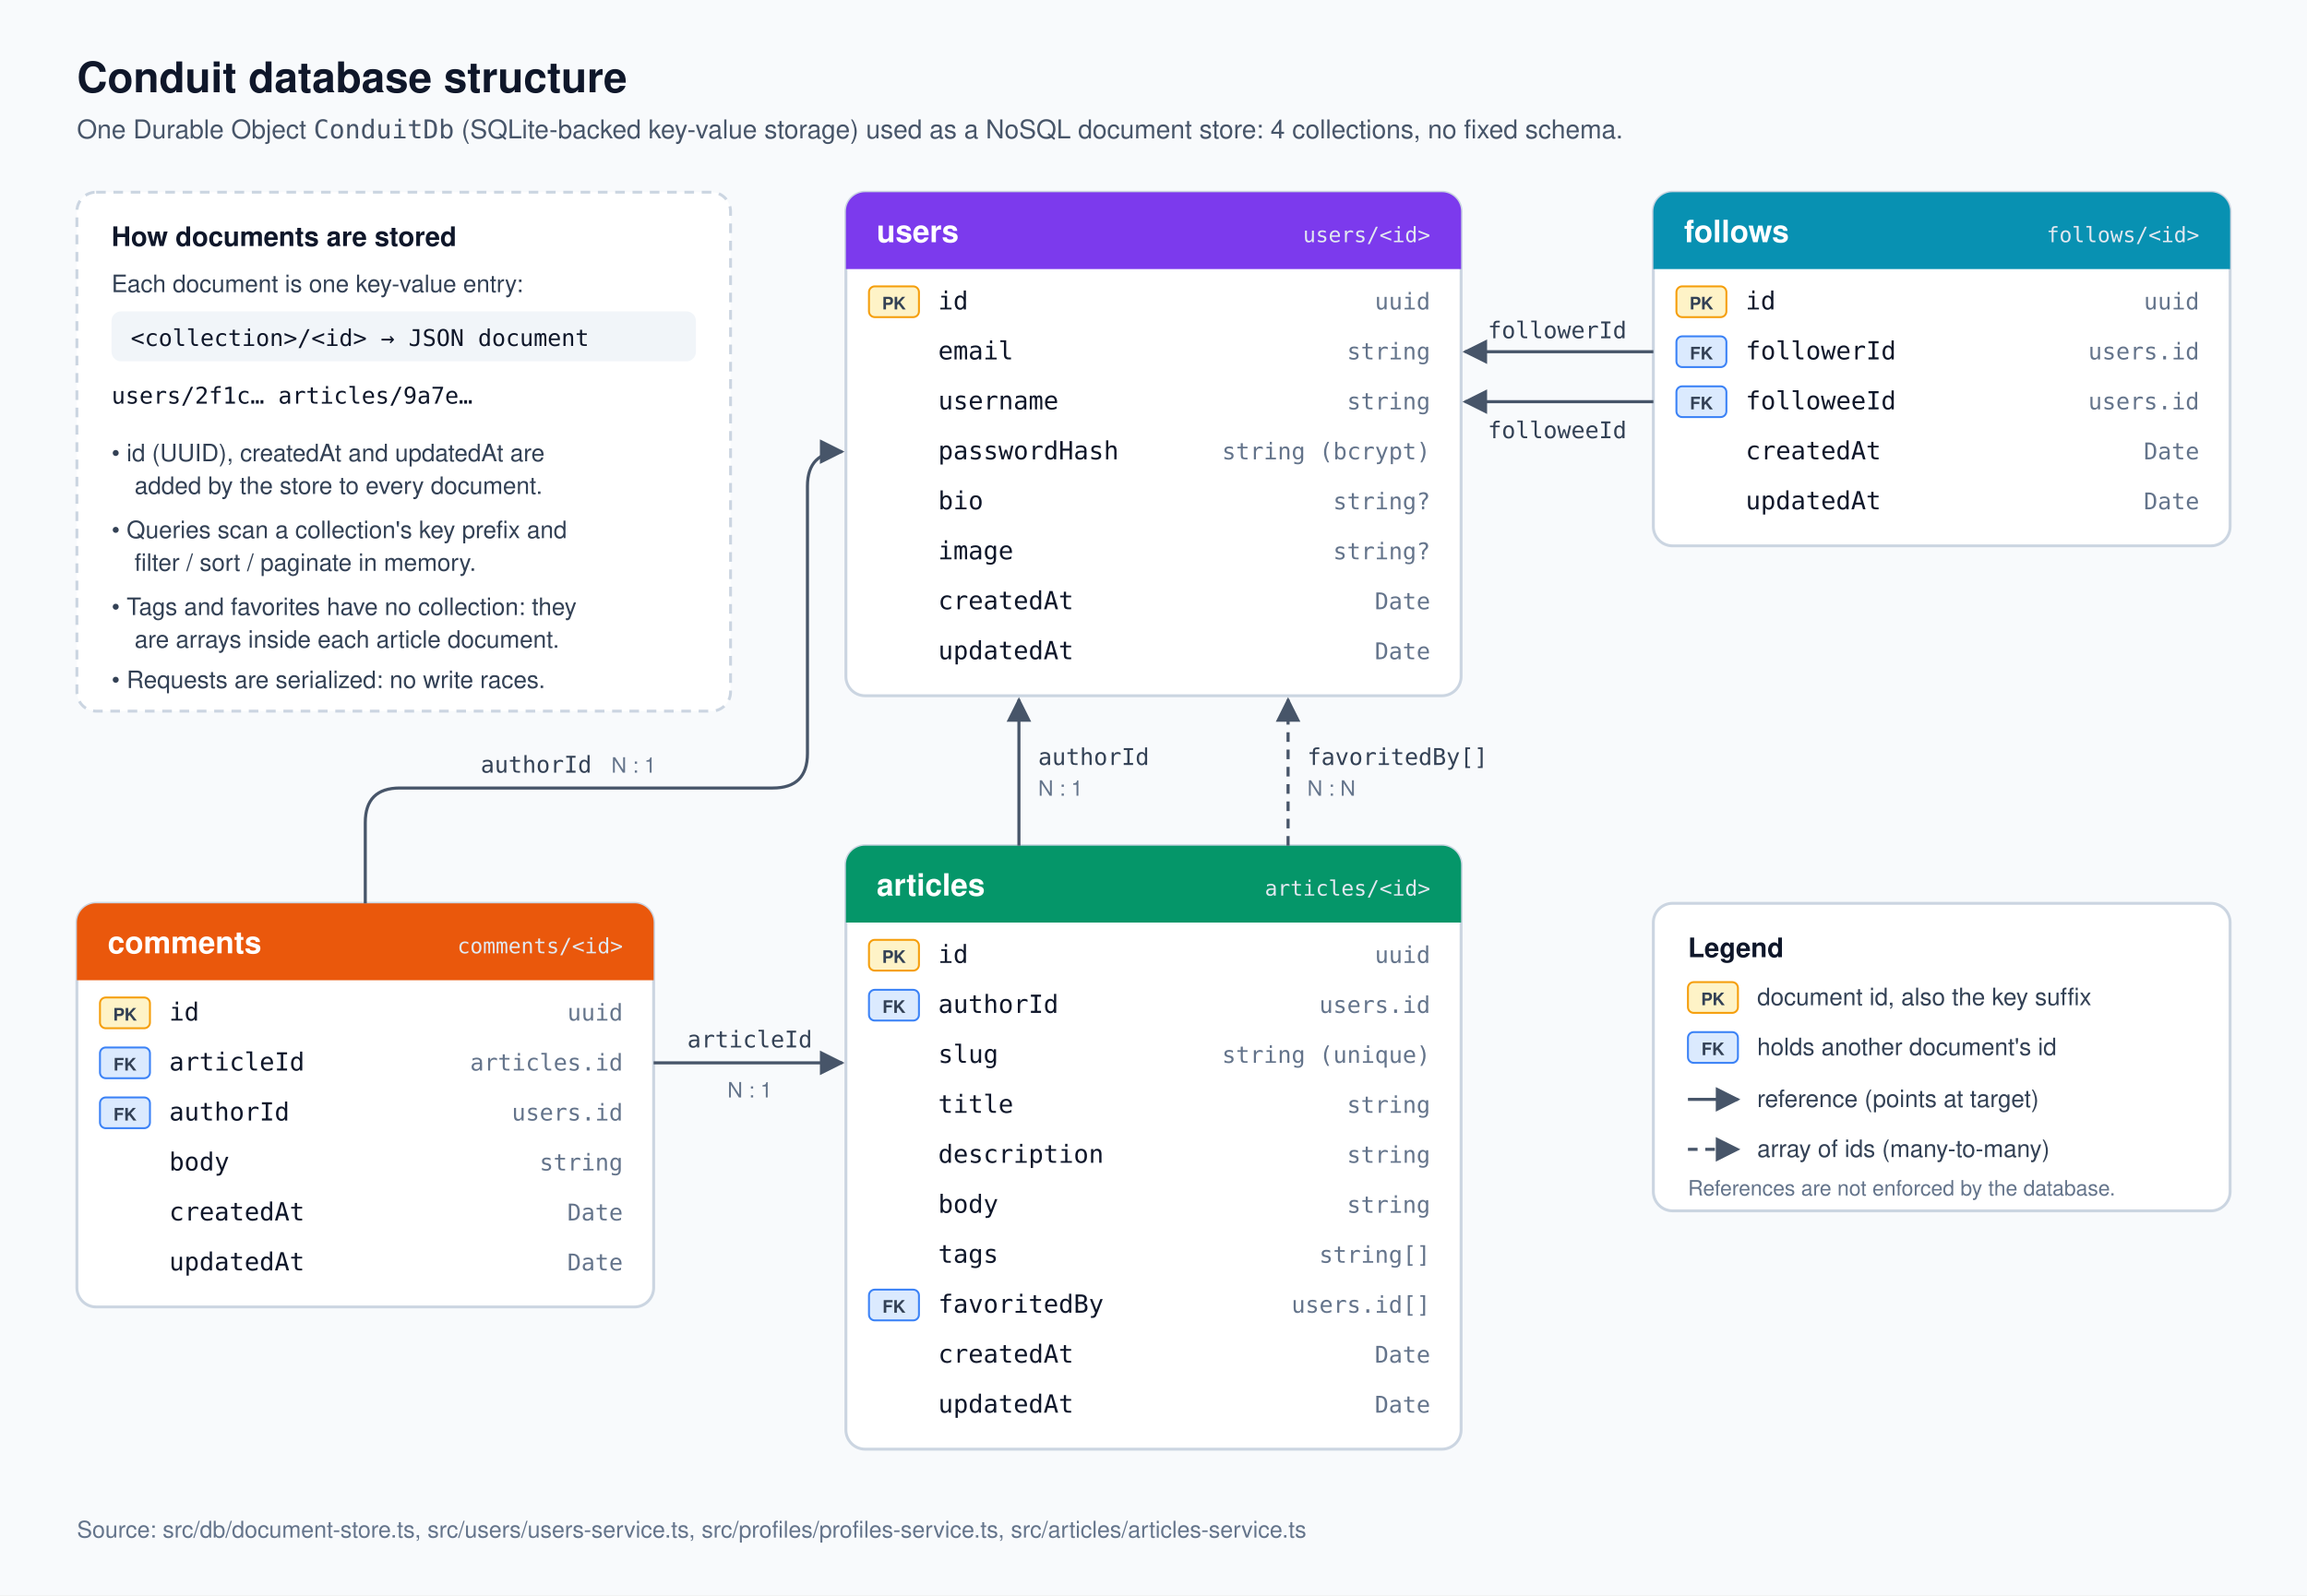
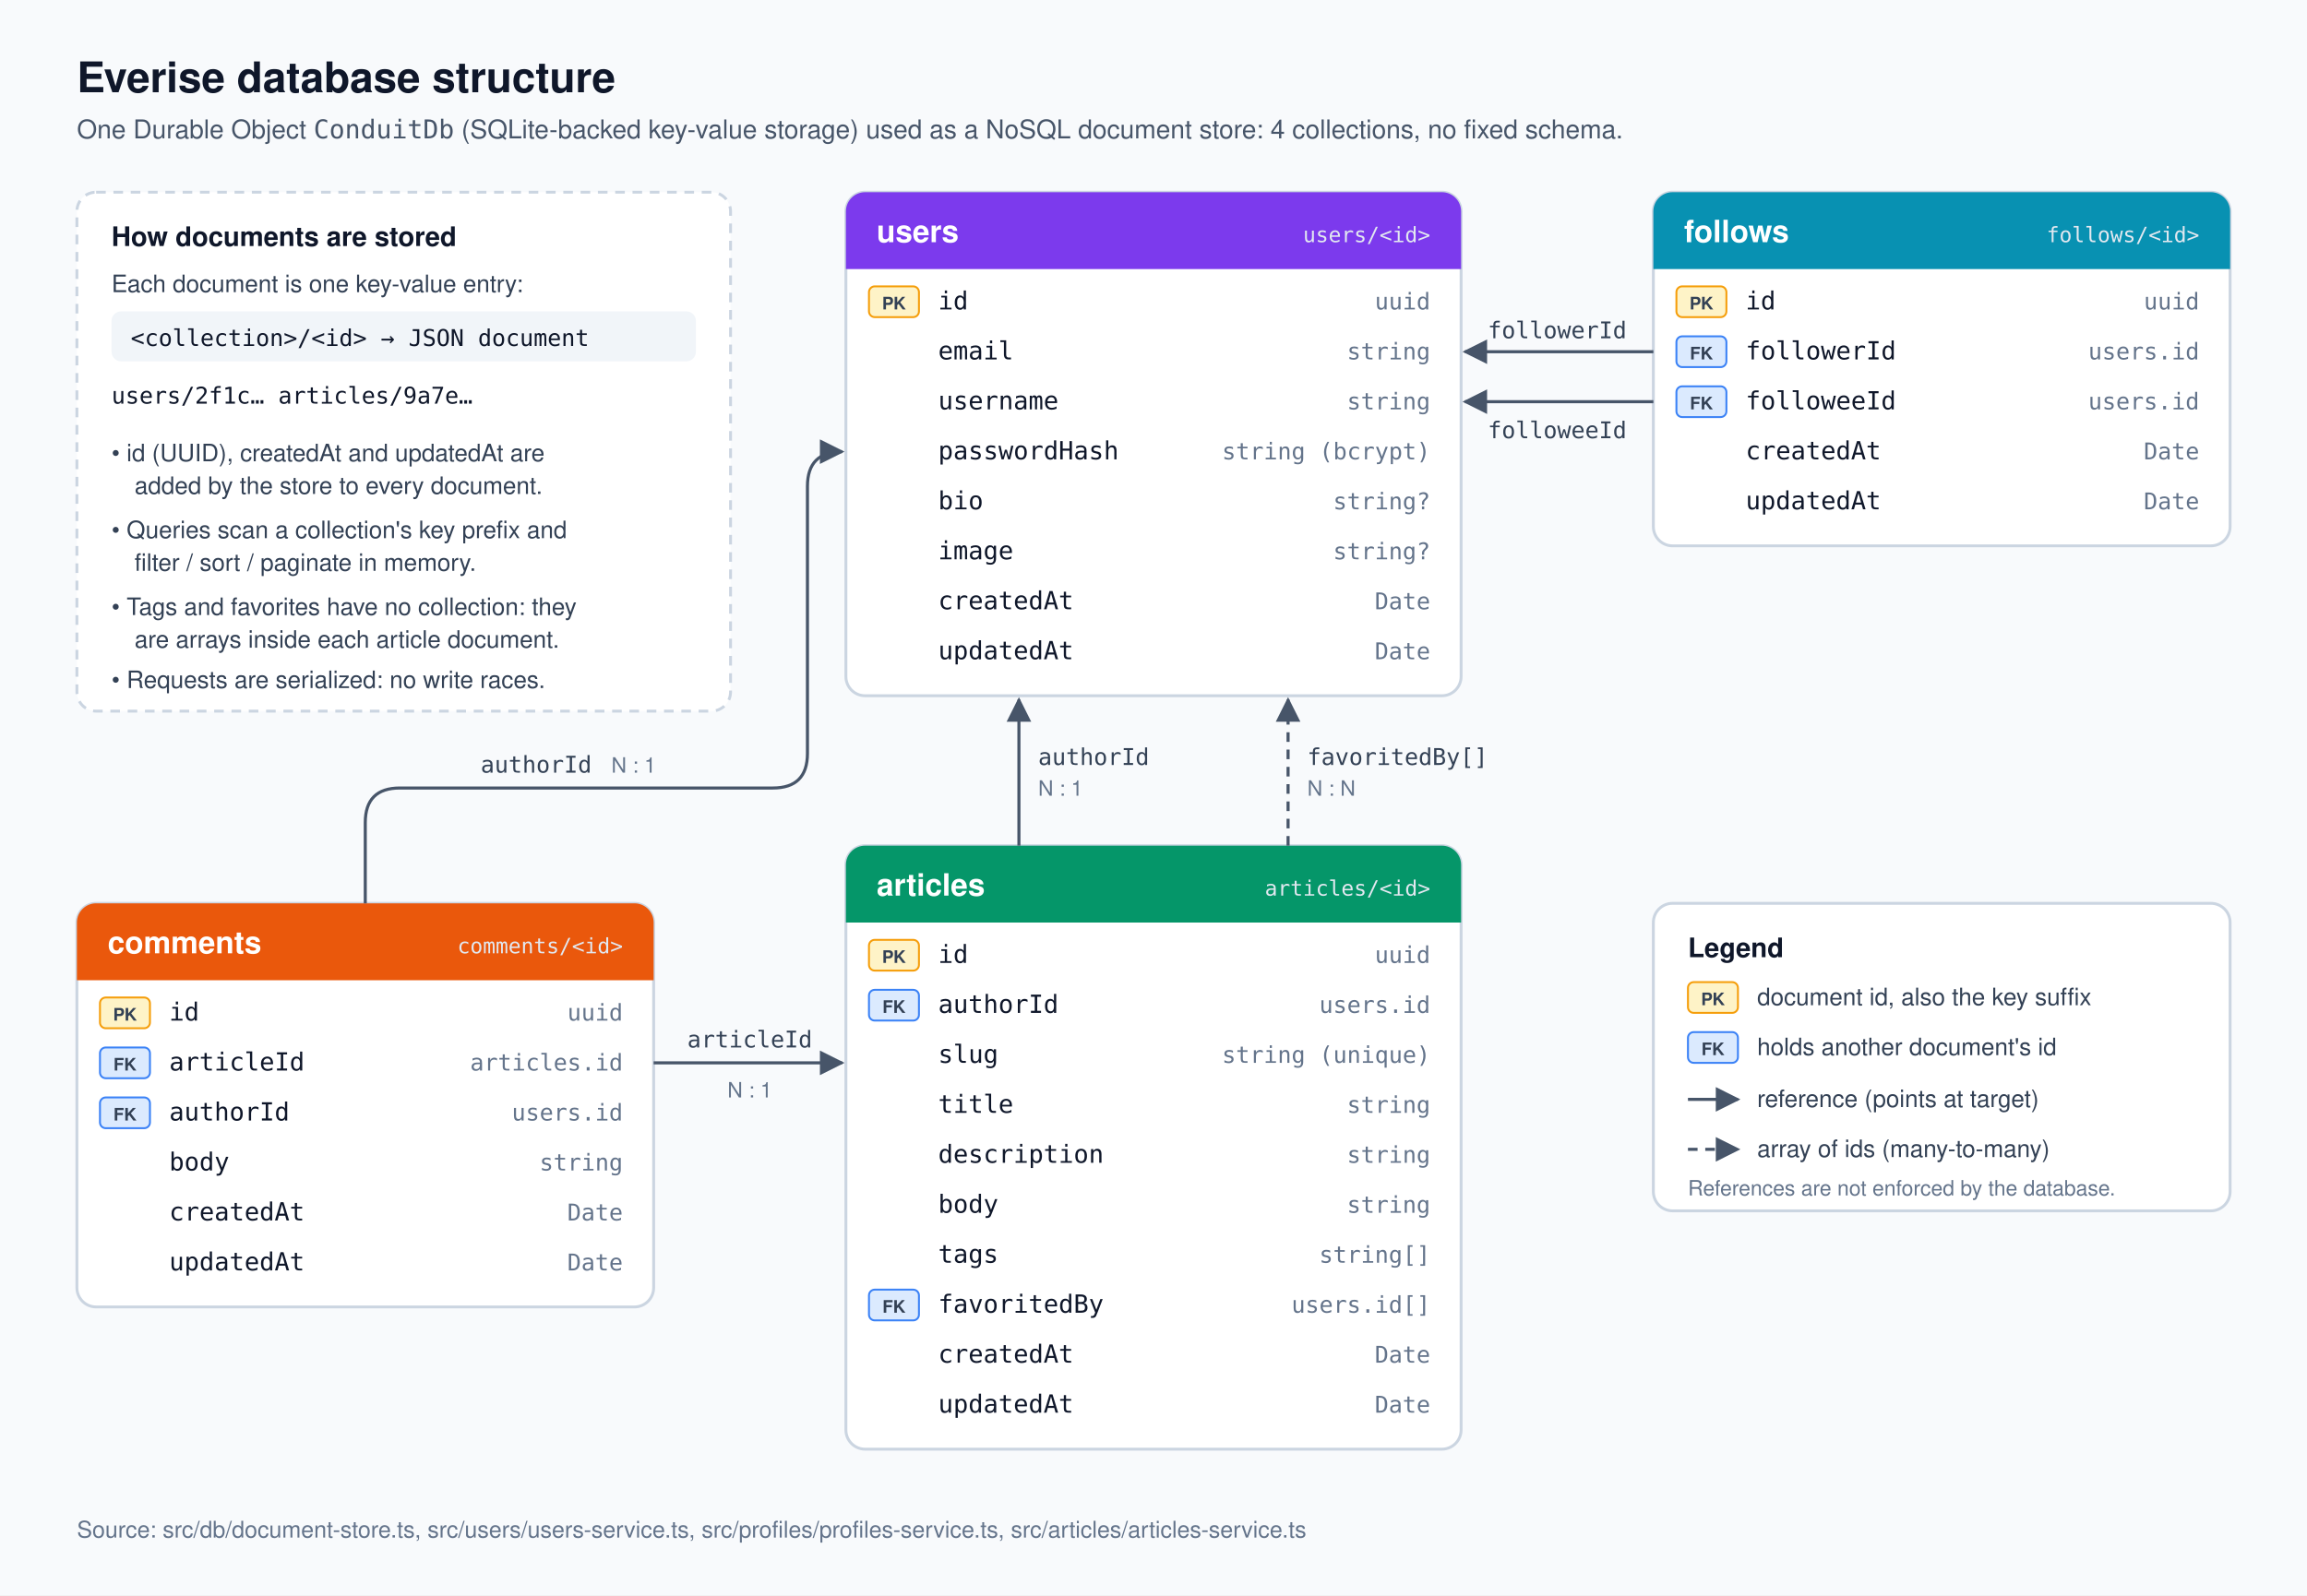
<svg xmlns="http://www.w3.org/2000/svg" width="1200" height="830" viewBox="0 0 1200 830" font-family="Segoe UI, Helvetica, Arial, sans-serif">
  <defs>
    <marker id="arrow" viewBox="0 0 10 10" refX="9" refY="5" markerWidth="8" markerHeight="8" orient="auto-start-reverse">
      <path d="M0,0 L10,5 L0,10 z" fill="#475569" />
    </marker>
    <style>
      .box { fill: #ffffff; stroke: #cbd5e1; stroke-width: 1.5; }
      .title { font-size: 16px; font-weight: 700; fill: #ffffff; }
      .key { font-size: 11px; fill: #e2e8f0; font-family: Consolas, Menlo, monospace; }
      .field { font-size: 13px; fill: #0f172a; font-family: Consolas, Menlo, monospace; }
      .type { font-size: 12px; fill: #64748b; font-family: Consolas, Menlo, monospace; }
      .pk { fill: #fef3c7; stroke: #f59e0b; }
      .fk { fill: #dbeafe; stroke: #3b82f6; }
      .badge { font-size: 9px; font-weight: 700; fill: #334155; }
      .rel { fill: none; stroke: #475569; stroke-width: 1.6; }
      .rel-label { font-size: 12px; fill: #334155; font-family: Consolas, Menlo, monospace; }
      .card { font-size: 11px; fill: #64748b; }
      .note-title { font-size: 14px; font-weight: 700; fill: #0f172a; }
      .note { font-size: 12.5px; fill: #334155; }
      .mono { font-family: Consolas, Menlo, monospace; font-size: 12px; fill: #0f172a; }
    </style>
  </defs>
  <rect width="1200" height="830" fill="#f8fafc" />
-   <text x="40" y="48" font-size="22" font-weight="700" fill="#0f172a">Conduit database structure</text>
+   <text x="40" y="48" font-size="22" font-weight="700" fill="#0f172a">Everise database structure</text>
  <text x="40" y="72" font-size="13.5" fill="#475569">One Durable Object <tspan font-family="Consolas, Menlo, monospace">ConduitDb</tspan> (SQLite-backed key-value storage) used as a NoSQL document store: 4 collections, no fixed schema.</text>
  <rect x="40" y="100" width="340" height="270" rx="10" fill="#ffffff" stroke="#cbd5e1" stroke-width="1.5" stroke-dasharray="5 4" />
  <text x="58" y="128" class="note-title">How documents are stored</text>
  <text x="58" y="152" class="note">Each document is one key-value entry:</text>
  <rect x="58" y="162" width="304" height="26" rx="5" fill="#f1f5f9" />
  <text x="68" y="180" class="mono">&lt;collection&gt;/&lt;id&gt;  →  JSON document</text>
  <text x="58" y="210" class="mono" fill="#475569">users/2f1c…    articles/9a7e…</text>
  <text x="58" y="240" class="note">• id (UUID), createdAt and updatedAt are</text>
  <text x="70" y="257" class="note">added by the store to every document.</text>
  <text x="58" y="280" class="note">• Queries scan a collection's key prefix and</text>
  <text x="70" y="297" class="note">filter / sort / paginate in memory.</text>
  <text x="58" y="320" class="note">• Tags and favorites have no collection: they</text>
  <text x="70" y="337" class="note">are arrays inside each article document.</text>
  <text x="58" y="358" class="note">• Requests are serialized: no write races.</text>
  <g>
    <rect x="440" y="100" width="320" height="262" rx="10" class="box" />
    <path d="M450,100 h300 a10,10 0 0 1 10,10 v30 h-320 v-30 a10,10 0 0 1 10,-10 z" fill="#7c3aed" />
    <text x="456" y="126" class="title">users</text>
    <text x="744" y="126" class="key" text-anchor="end">users/&lt;id&gt;</text>
    <rect x="452" y="149" width="26" height="16" rx="3" class="pk" />
    <text x="465" y="161" class="badge" text-anchor="middle">PK</text>
    <text x="488" y="161" class="field">id</text>
    <text x="744" y="161" class="type" text-anchor="end">uuid</text>
    <text x="488" y="187" class="field">email</text>
    <text x="744" y="187" class="type" text-anchor="end">string</text>
    <text x="488" y="213" class="field">username</text>
    <text x="744" y="213" class="type" text-anchor="end">string</text>
    <text x="488" y="239" class="field">passwordHash</text>
    <text x="744" y="239" class="type" text-anchor="end">string (bcrypt)</text>
    <text x="488" y="265" class="field">bio</text>
    <text x="744" y="265" class="type" text-anchor="end">string?</text>
    <text x="488" y="291" class="field">image</text>
    <text x="744" y="291" class="type" text-anchor="end">string?</text>
    <text x="488" y="317" class="field">createdAt</text>
    <text x="744" y="317" class="type" text-anchor="end">Date</text>
    <text x="488" y="343" class="field">updatedAt</text>
    <text x="744" y="343" class="type" text-anchor="end">Date</text>
  </g>
  <g>
    <rect x="860" y="100" width="300" height="184" rx="10" class="box" />
    <path d="M870,100 h280 a10,10 0 0 1 10,10 v30 h-300 v-30 a10,10 0 0 1 10,-10 z" fill="#0891b2" />
    <text x="876" y="126" class="title">follows</text>
    <text x="1144" y="126" class="key" text-anchor="end">follows/&lt;id&gt;</text>
    <rect x="872" y="149" width="26" height="16" rx="3" class="pk" />
    <text x="885" y="161" class="badge" text-anchor="middle">PK</text>
    <text x="908" y="161" class="field">id</text>
    <text x="1144" y="161" class="type" text-anchor="end">uuid</text>
    <rect x="872" y="175" width="26" height="16" rx="3" class="fk" />
    <text x="885" y="187" class="badge" text-anchor="middle">FK</text>
    <text x="908" y="187" class="field">followerId</text>
    <text x="1144" y="187" class="type" text-anchor="end">users.id</text>
    <rect x="872" y="201" width="26" height="16" rx="3" class="fk" />
    <text x="885" y="213" class="badge" text-anchor="middle">FK</text>
    <text x="908" y="213" class="field">followeeId</text>
    <text x="1144" y="213" class="type" text-anchor="end">users.id</text>
    <text x="908" y="239" class="field">createdAt</text>
    <text x="1144" y="239" class="type" text-anchor="end">Date</text>
    <text x="908" y="265" class="field">updatedAt</text>
    <text x="1144" y="265" class="type" text-anchor="end">Date</text>
  </g>
  <g>
    <rect x="440" y="440" width="320" height="314" rx="10" class="box" />
    <path d="M450,440 h300 a10,10 0 0 1 10,10 v30 h-320 v-30 a10,10 0 0 1 10,-10 z" fill="#059669" />
    <text x="456" y="466" class="title">articles</text>
    <text x="744" y="466" class="key" text-anchor="end">articles/&lt;id&gt;</text>
    <rect x="452" y="489" width="26" height="16" rx="3" class="pk" />
    <text x="465" y="501" class="badge" text-anchor="middle">PK</text>
    <text x="488" y="501" class="field">id</text>
    <text x="744" y="501" class="type" text-anchor="end">uuid</text>
    <rect x="452" y="515" width="26" height="16" rx="3" class="fk" />
    <text x="465" y="527" class="badge" text-anchor="middle">FK</text>
    <text x="488" y="527" class="field">authorId</text>
    <text x="744" y="527" class="type" text-anchor="end">users.id</text>
    <text x="488" y="553" class="field">slug</text>
    <text x="744" y="553" class="type" text-anchor="end">string (unique)</text>
    <text x="488" y="579" class="field">title</text>
    <text x="744" y="579" class="type" text-anchor="end">string</text>
    <text x="488" y="605" class="field">description</text>
    <text x="744" y="605" class="type" text-anchor="end">string</text>
    <text x="488" y="631" class="field">body</text>
    <text x="744" y="631" class="type" text-anchor="end">string</text>
    <text x="488" y="657" class="field">tags</text>
    <text x="744" y="657" class="type" text-anchor="end">string[]</text>
    <rect x="452" y="671" width="26" height="16" rx="3" class="fk" />
    <text x="465" y="683" class="badge" text-anchor="middle">FK</text>
    <text x="488" y="683" class="field">favoritedBy</text>
    <text x="744" y="683" class="type" text-anchor="end">users.id[]</text>
    <text x="488" y="709" class="field">createdAt</text>
    <text x="744" y="709" class="type" text-anchor="end">Date</text>
    <text x="488" y="735" class="field">updatedAt</text>
    <text x="744" y="735" class="type" text-anchor="end">Date</text>
  </g>
  <g>
    <rect x="40" y="470" width="300" height="210" rx="10" class="box" />
    <path d="M50,470 h280 a10,10 0 0 1 10,10 v30 h-300 v-30 a10,10 0 0 1 10,-10 z" fill="#ea580c" />
    <text x="56" y="496" class="title">comments</text>
    <text x="324" y="496" class="key" text-anchor="end">comments/&lt;id&gt;</text>
    <rect x="52" y="519" width="26" height="16" rx="3" class="pk" />
    <text x="65" y="531" class="badge" text-anchor="middle">PK</text>
    <text x="88" y="531" class="field">id</text>
    <text x="324" y="531" class="type" text-anchor="end">uuid</text>
    <rect x="52" y="545" width="26" height="16" rx="3" class="fk" />
    <text x="65" y="557" class="badge" text-anchor="middle">FK</text>
    <text x="88" y="557" class="field">articleId</text>
    <text x="324" y="557" class="type" text-anchor="end">articles.id</text>
    <rect x="52" y="571" width="26" height="16" rx="3" class="fk" />
    <text x="65" y="583" class="badge" text-anchor="middle">FK</text>
    <text x="88" y="583" class="field">authorId</text>
    <text x="324" y="583" class="type" text-anchor="end">users.id</text>
    <text x="88" y="609" class="field">body</text>
    <text x="324" y="609" class="type" text-anchor="end">string</text>
    <text x="88" y="635" class="field">createdAt</text>
    <text x="324" y="635" class="type" text-anchor="end">Date</text>
    <text x="88" y="661" class="field">updatedAt</text>
    <text x="324" y="661" class="type" text-anchor="end">Date</text>
  </g>
  <path d="M860,183 H762" class="rel" marker-end="url(#arrow)" />
  <text x="810" y="176" class="rel-label" text-anchor="middle">followerId</text>
  <path d="M860,209 H762" class="rel" marker-end="url(#arrow)" />
  <text x="810" y="228" class="rel-label" text-anchor="middle">followeeId</text>
  <path d="M530,440 V364" class="rel" marker-end="url(#arrow)" />
  <text x="540" y="398" class="rel-label">authorId</text>
  <text x="540" y="414" class="card">N : 1</text>
  <path d="M670,440 V364" class="rel" stroke-dasharray="5 4" marker-end="url(#arrow)" />
  <text x="680" y="398" class="rel-label">favoritedBy[]</text>
  <text x="680" y="414" class="card">N : N</text>
  <path d="M340,553 H438" class="rel" marker-end="url(#arrow)" />
  <text x="390" y="545" class="rel-label" text-anchor="middle">articleId</text>
  <text x="390" y="571" class="card" text-anchor="middle">N : 1</text>
  <path d="M190,470 V428 Q190,410 208,410 H402 Q420,410 420,392 V253 Q420,235 438,235" class="rel" marker-end="url(#arrow)" />
  <text x="250" y="402" class="rel-label">authorId</text>
  <text x="318" y="402" class="card">N : 1</text>
  <rect x="860" y="470" width="300" height="160" rx="10" fill="#ffffff" stroke="#cbd5e1" stroke-width="1.5" />
  <text x="878" y="498" class="note-title">Legend</text>
  <rect x="878" y="511" width="26" height="16" rx="3" class="pk" />
  <text x="891" y="523" class="badge" text-anchor="middle">PK</text>
  <text x="914" y="523" class="note">document id, also the key suffix</text>
  <rect x="878" y="537" width="26" height="16" rx="3" class="fk" />
  <text x="891" y="549" class="badge" text-anchor="middle">FK</text>
  <text x="914" y="549" class="note">holds another document's id</text>
  <path d="M878,572 H904" class="rel" marker-end="url(#arrow)" />
  <text x="914" y="576" class="note">reference (points at target)</text>
  <path d="M878,598 H904" class="rel" stroke-dasharray="5 4" marker-end="url(#arrow)" />
  <text x="914" y="602" class="note">array of ids (many-to-many)</text>
  <text x="878" y="622" class="card">References are not enforced by the database.</text>
  <text x="40" y="800" font-size="12" fill="#64748b">Source: src/db/document-store.ts, src/users/users-service.ts, src/profiles/profiles-service.ts, src/articles/articles-service.ts</text>
</svg>
